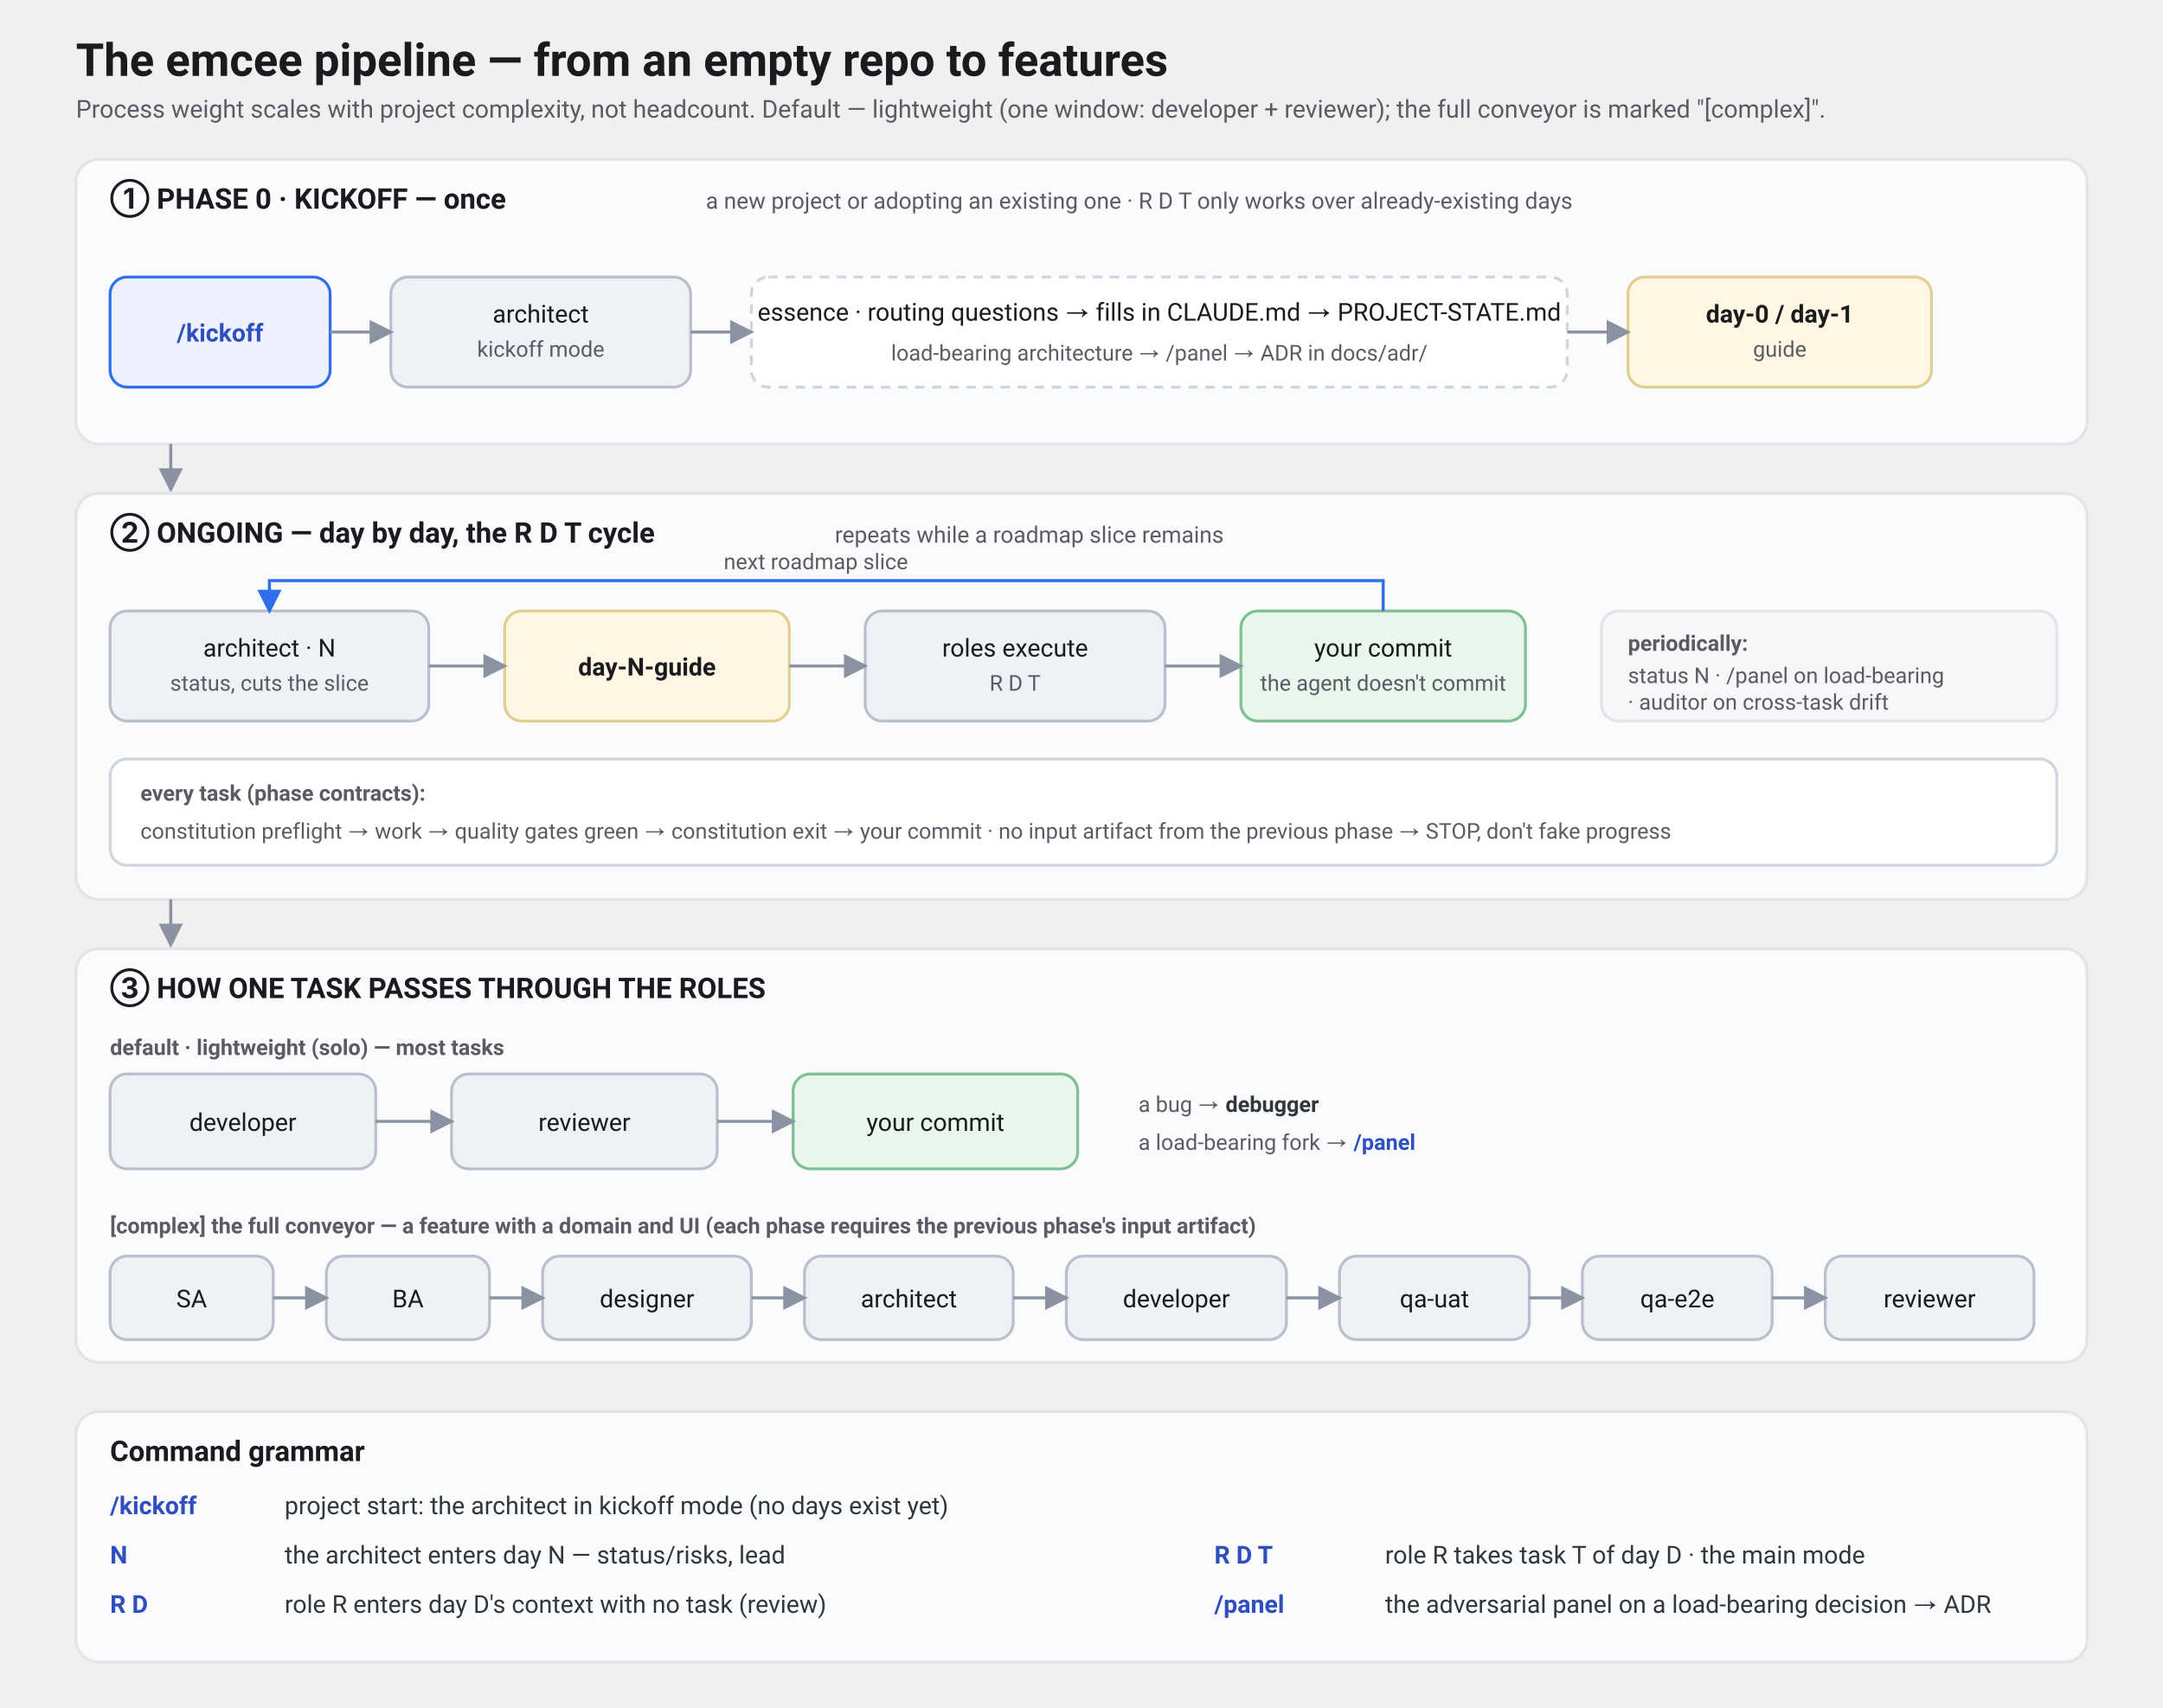
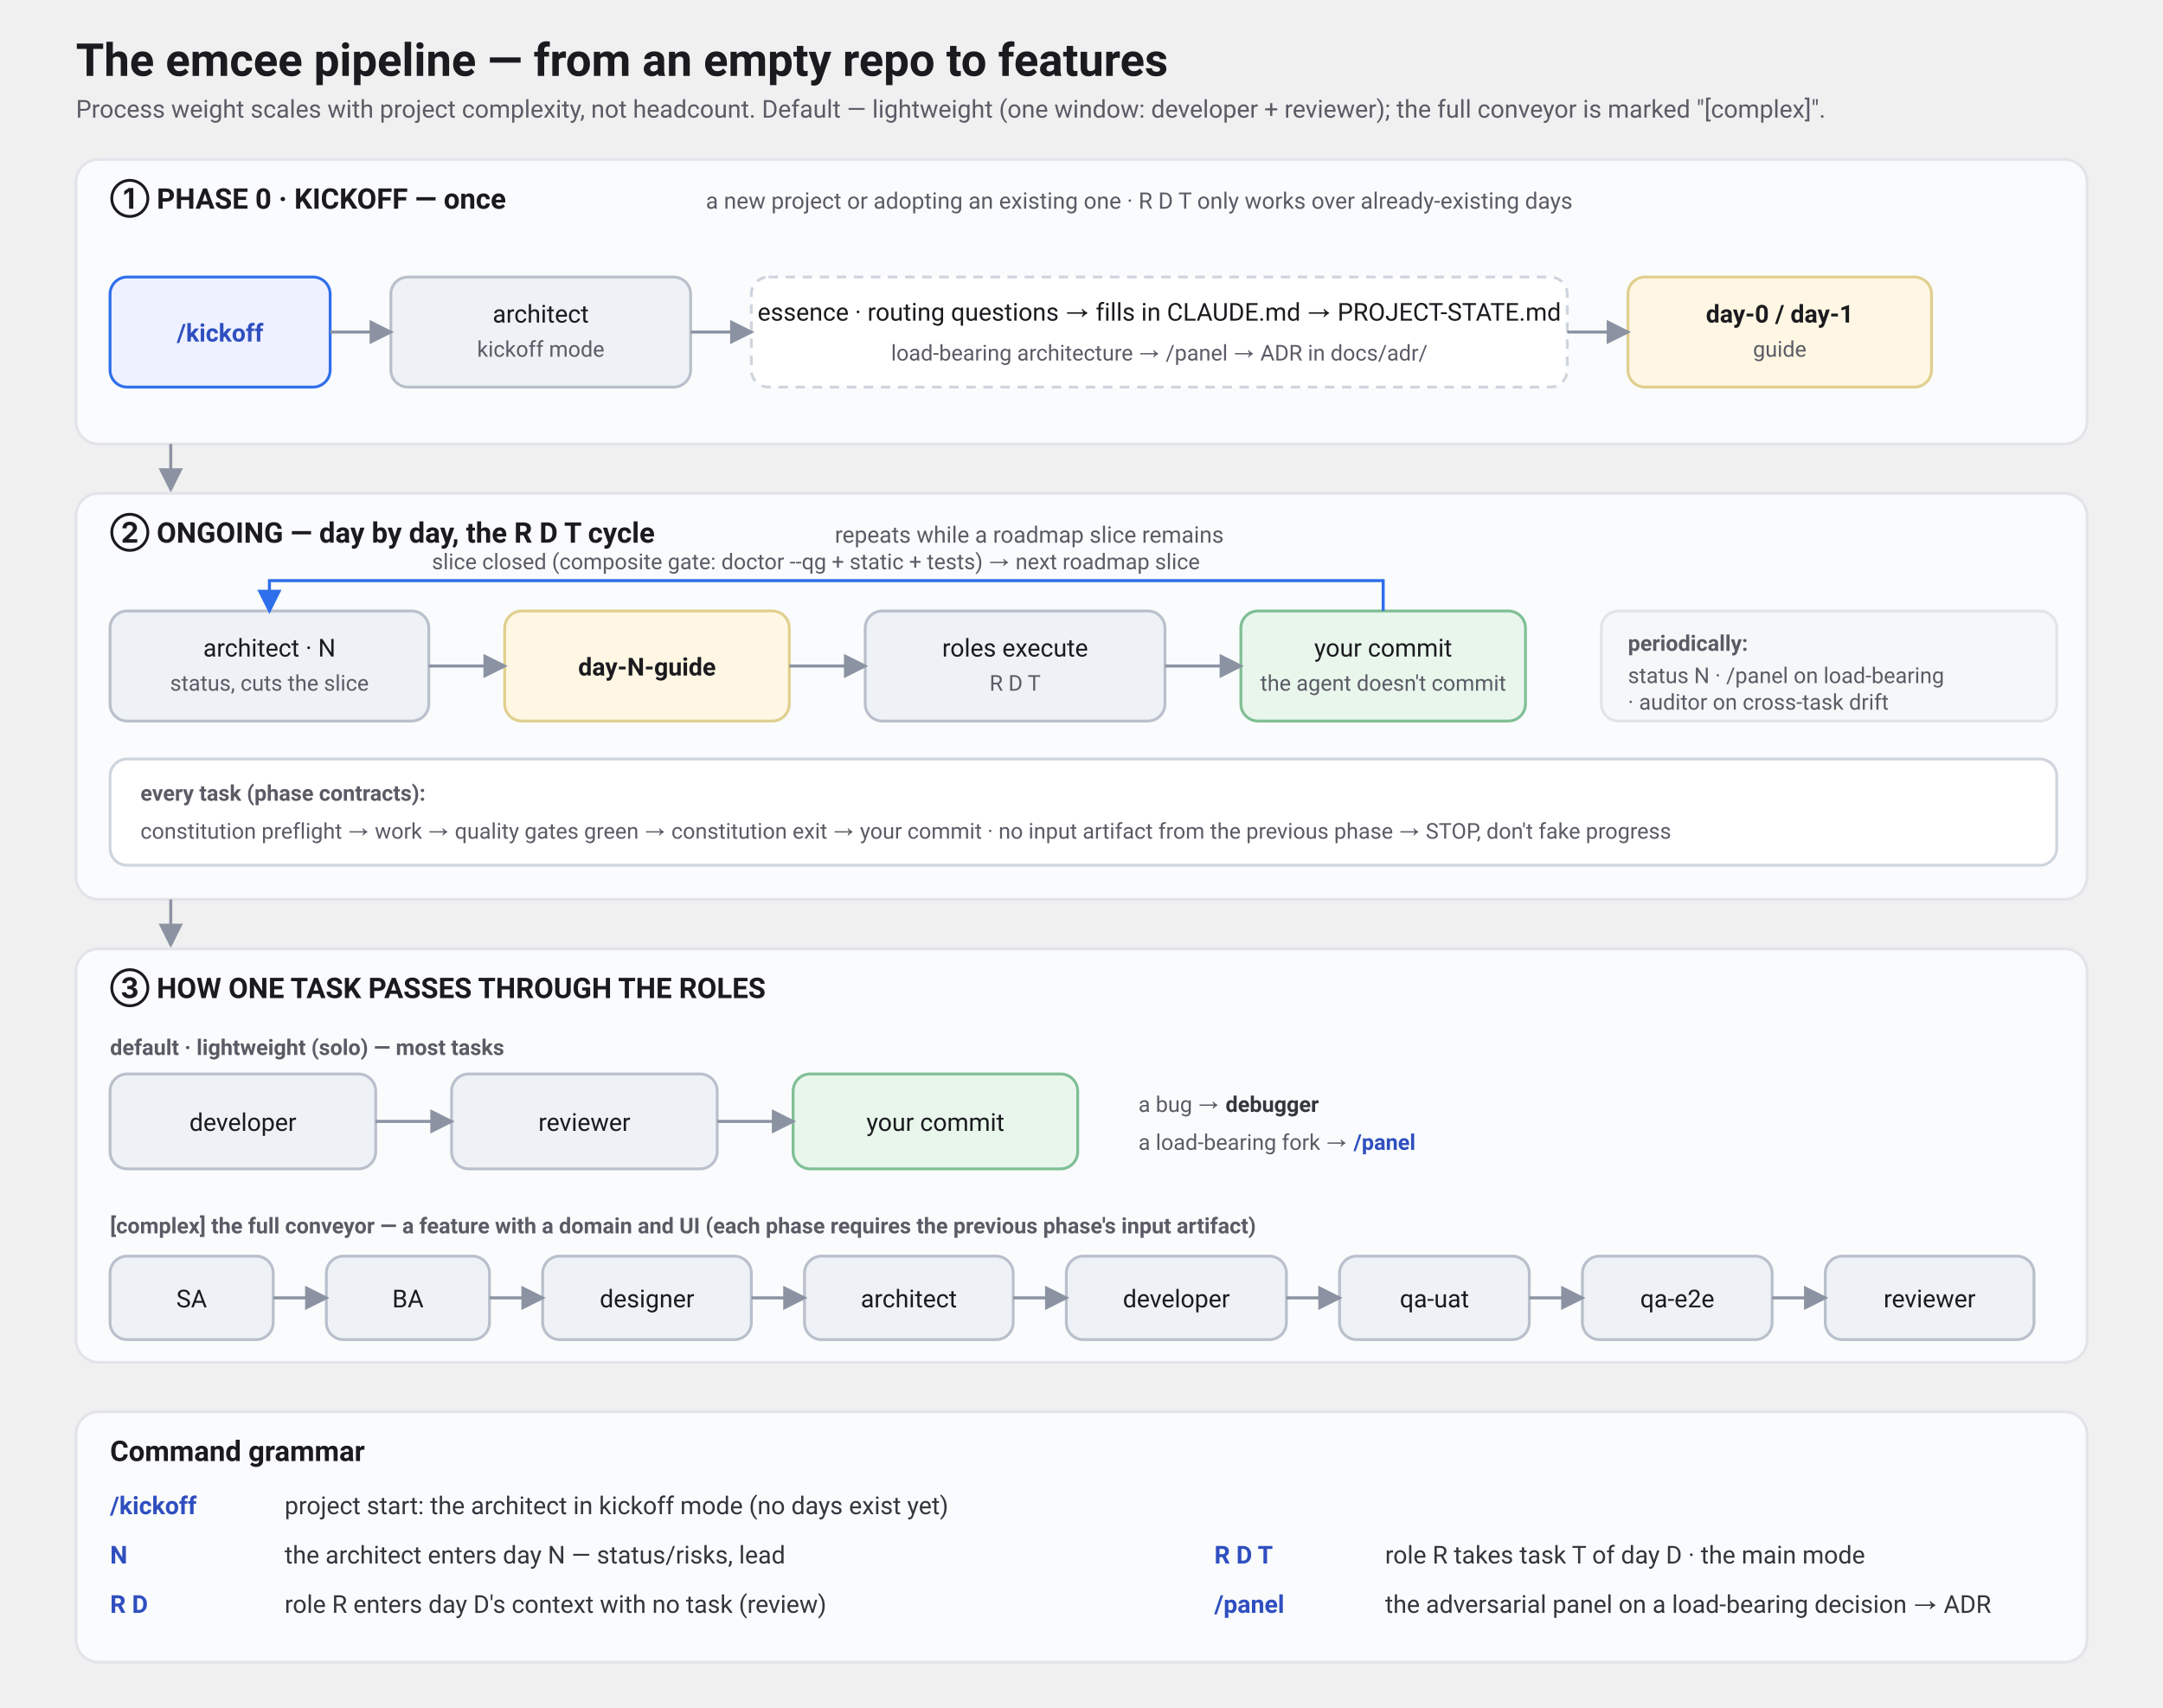
<svg xmlns="http://www.w3.org/2000/svg" viewBox="0 0 1140 900" font-family="-apple-system,Segoe UI,Roboto,Helvetica,Arial,sans-serif" role="img" aria-label="The emcee pipeline: kickoff, day-by-day ongoing work, and a task passing through the roles">
  <defs>
    <marker id="ar" markerWidth="9" markerHeight="9" refX="7" refY="4" orient="auto">
      <path d="M0,0 L8,4 L0,8 Z" fill="#8b93a3" />
    </marker>
    <marker id="arb" markerWidth="9" markerHeight="9" refX="7" refY="4" orient="auto">
      <path d="M0,0 L8,4 L0,8 Z" fill="#2f6feb" />
    </marker>
    <style>
      .title{font-size:24px;font-weight:700;fill:#1b1b1f}
      .sub{font-size:13px;fill:#5b5b66}
      .zone{fill:#fafbfc;stroke:#e2e4e9;stroke-width:1.5}
      .zhead{font-size:15px;font-weight:700;fill:#1b1b1f}
      .zhint{font-size:12px;fill:#5b5b66}
      .box{rx:9;stroke-width:1.5}
      .cmd{fill:#eef1ff;stroke:#2f6feb}
      .role{fill:#eef1f5;stroke:#b9c0cc}
      .art{fill:#fff7e3;stroke:#e0cf8f}
      .commit{fill:#e8f6ec;stroke:#7fbf95}
      .proc{fill:#ffffff;stroke:#cfd5de;stroke-dasharray:5 4}
      .bt{font-size:13px;fill:#1b1b1f;text-anchor:middle}
      .btb{font-size:13px;font-weight:700;fill:#1b1b1f;text-anchor:middle}
      .cmdt{font-size:13px;font-weight:700;fill:#2f4fc0;text-anchor:middle}
      .note{font-size:11.5px;fill:#5b5b66}
      .edge{stroke:#8b93a3;stroke-width:1.6;fill:none}
      .edgeb{stroke:#2f6feb;stroke-width:1.6;fill:none}
      .lk{font-size:13px;font-weight:700;fill:#2f4fc0}
      .ld{font-size:13px;fill:#33363d}
    </style>
  </defs>
  <text x="40" y="40" class="title">The emcee pipeline — from an empty repo to features</text>
  <text x="40" y="62" class="sub">Process weight scales with project complexity, not headcount. Default — lightweight (one window: developer + reviewer); the full conveyor is marked "[complex]".</text>
  <rect class="zone" x="40" y="84" width="1060" height="150" rx="12" />
  <text x="58" y="110" class="zhead">①  PHASE 0 · KICKOFF — once</text>
  <text x="372" y="110" class="zhint">a new project or adopting an existing one · R D T only works over already-existing days</text>
  <rect class="box cmd" x="58" y="146" width="116" height="58" rx="9" />
  <text x="116" y="180" class="cmdt">/kickoff</text>
  <rect class="box role" x="206" y="146" width="158" height="58" rx="9" />
  <text x="285" y="170" class="bt">architect</text>
  <text x="285" y="188" class="note" text-anchor="middle">kickoff mode</text>
  <rect class="box proc" x="396" y="146" width="430" height="58" rx="9" />
  <text x="611" y="169" class="bt">essence · routing questions  →  fills in CLAUDE.md  →  PROJECT-STATE.md</text>
  <text x="611" y="190" class="note" text-anchor="middle">load-bearing architecture → /panel → ADR in docs/adr/</text>
  <rect class="box art" x="858" y="146" width="160" height="58" rx="9" />
  <text x="938" y="170" class="btb">day-0 / day-1</text>
  <text x="938" y="188" class="note" text-anchor="middle">guide</text>
  <path class="edge" d="M174,175 H206" marker-end="url(#ar)" />
  <path class="edge" d="M364,175 H396" marker-end="url(#ar)" />
  <path class="edge" d="M826,175 H858" marker-end="url(#ar)" />
  <path class="edge" d="M90,234 V258" marker-end="url(#ar)" />
  <rect class="zone" x="40" y="260" width="1060" height="214" rx="12" />
  <text x="58" y="286" class="zhead">②  ONGOING — day by day, the R D T cycle</text>
  <text x="440" y="286" class="zhint">repeats while a roadmap slice remains</text>
  <rect class="box role" x="58" y="322" width="168" height="58" rx="9" />
  <text x="142" y="346" class="bt">architect · N</text>
  <text x="142" y="364" class="note" text-anchor="middle">status, cuts the slice</text>
  <rect class="box art" x="266" y="322" width="150" height="58" rx="9" />
  <text x="341" y="356" class="btb">day-N-guide</text>
  <rect class="box role" x="456" y="322" width="158" height="58" rx="9" />
  <text x="535" y="346" class="bt">roles execute</text>
  <text x="535" y="364" class="note" text-anchor="middle">R D T</text>
  <rect class="box commit" x="654" y="322" width="150" height="58" rx="9" />
  <text x="729" y="346" class="bt">your commit</text>
  <text x="729" y="364" class="note" text-anchor="middle">the agent doesn't commit</text>
  <path class="edge" d="M226,351 H266" marker-end="url(#ar)" />
  <path class="edge" d="M416,351 H456" marker-end="url(#ar)" />
  <path class="edge" d="M614,351 H654" marker-end="url(#ar)" />
  <path class="edgeb" d="M729,322 V306 H142 V322" marker-end="url(#arb)" />
-   <text x="430" y="300" class="note" text-anchor="middle" fill="#2f4fc0">next roadmap slice</text>
+   <text x="430" y="300" class="note" text-anchor="middle" fill="#2f4fc0">slice closed (composite gate: doctor --qg + static + tests) → next roadmap slice</text>
  <rect x="844" y="322" width="240" height="58" rx="9" fill="#f6f7f9" stroke="#e2e4e9" stroke-width="1.5" />
  <text x="858" y="343" class="note" font-weight="700" fill="#33363d">periodically:</text>
  <text x="858" y="360" class="note">status N · /panel on load-bearing</text>
  <text x="858" y="374" class="note">· auditor on cross-task drift</text>
  <rect x="58" y="400" width="1026" height="56" rx="9" fill="#ffffff" stroke="#cfd5de" stroke-width="1.5" />
  <text x="74" y="422" class="note" font-weight="700" fill="#33363d">every task (phase contracts):</text>
  <text x="74" y="442" class="note">constitution preflight  →  work  →  quality gates green  →  constitution exit  →  your commit   ·   no input artifact from the previous phase → STOP, don't fake progress</text>
  <path class="edge" d="M90,474 V498" marker-end="url(#ar)" />
  <rect class="zone" x="40" y="500" width="1060" height="218" rx="12" />
  <text x="58" y="526" class="zhead">③  HOW ONE TASK PASSES THROUGH THE ROLES</text>
  <text x="58" y="556" class="note" font-weight="700" fill="#33363d">default · lightweight (solo) — most tasks</text>
  <rect class="box role" x="58" y="566" width="140" height="50" rx="9" />
  <text x="128" y="596" class="bt">developer</text>
  <rect class="box role" x="238" y="566" width="140" height="50" rx="9" />
  <text x="308" y="596" class="bt">reviewer</text>
  <rect class="box commit" x="418" y="566" width="150" height="50" rx="9" />
  <text x="493" y="596" class="bt">your commit</text>
  <path class="edge" d="M198,591 H238" marker-end="url(#ar)" />
  <path class="edge" d="M378,591 H418" marker-end="url(#ar)" />
  <text x="600" y="586" class="note">a bug  →  <tspan font-weight="700" fill="#33363d">debugger</tspan>
  </text>
  <text x="600" y="606" class="note">a load-bearing fork  →  <tspan font-weight="700" fill="#2f4fc0">/panel</tspan>
  </text>
  <text x="58" y="650" class="note" font-weight="700" fill="#33363d">[complex] the full conveyor — a feature with a domain and UI (each phase requires the previous phase's input artifact)</text>
  <g>
    <rect class="box role" x="58" y="662" width="86" height="44" rx="8" />
    <text x="101" y="689" class="bt">SA</text>
    <rect class="box role" x="172" y="662" width="86" height="44" rx="8" />
    <text x="215" y="689" class="bt">BA</text>
    <rect class="box role" x="286" y="662" width="110" height="44" rx="8" />
    <text x="341" y="689" class="bt">designer</text>
    <rect class="box role" x="424" y="662" width="110" height="44" rx="8" />
    <text x="479" y="689" class="bt">architect</text>
    <rect class="box role" x="562" y="662" width="116" height="44" rx="8" />
    <text x="620" y="689" class="bt">developer</text>
    <rect class="box role" x="706" y="662" width="100" height="44" rx="8" />
    <text x="756" y="689" class="bt">qa-uat</text>
    <rect class="box role" x="834" y="662" width="100" height="44" rx="8" />
    <text x="884" y="689" class="bt">qa-e2e</text>
    <rect class="box role" x="962" y="662" width="110" height="44" rx="8" />
    <text x="1017" y="689" class="bt">reviewer</text>
    <path class="edge" d="M144,684 H172" marker-end="url(#ar)" />
    <path class="edge" d="M258,684 H286" marker-end="url(#ar)" />
    <path class="edge" d="M396,684 H424" marker-end="url(#ar)" />
    <path class="edge" d="M534,684 H562" marker-end="url(#ar)" />
    <path class="edge" d="M678,684 H706" marker-end="url(#ar)" />
    <path class="edge" d="M806,684 H834" marker-end="url(#ar)" />
    <path class="edge" d="M934,684 H962" marker-end="url(#ar)" />
  </g>
  <rect class="zone" x="40" y="744" width="1060" height="132" rx="12" />
  <text x="58" y="770" class="zhead">Command grammar</text>
  <g>
    <text x="58" y="798" class="lk">/kickoff</text>
    <text x="150" y="798" class="ld">project start: the architect in kickoff mode (no days exist yet)</text>
    <text x="58" y="824" class="lk">N</text>
    <text x="150" y="824" class="ld">the architect enters day N — status/risks, lead</text>
    <text x="58" y="850" class="lk">R D</text>
    <text x="150" y="850" class="ld">role R enters day D's context with no task (review)</text>
    <text x="640" y="824" class="lk">R D T</text>
    <text x="730" y="824" class="ld">role R takes task T of day D · the main mode</text>
    <text x="640" y="850" class="lk">/panel</text>
    <text x="730" y="850" class="ld">the adversarial panel on a load-bearing decision → ADR</text>
  </g>
</svg>
